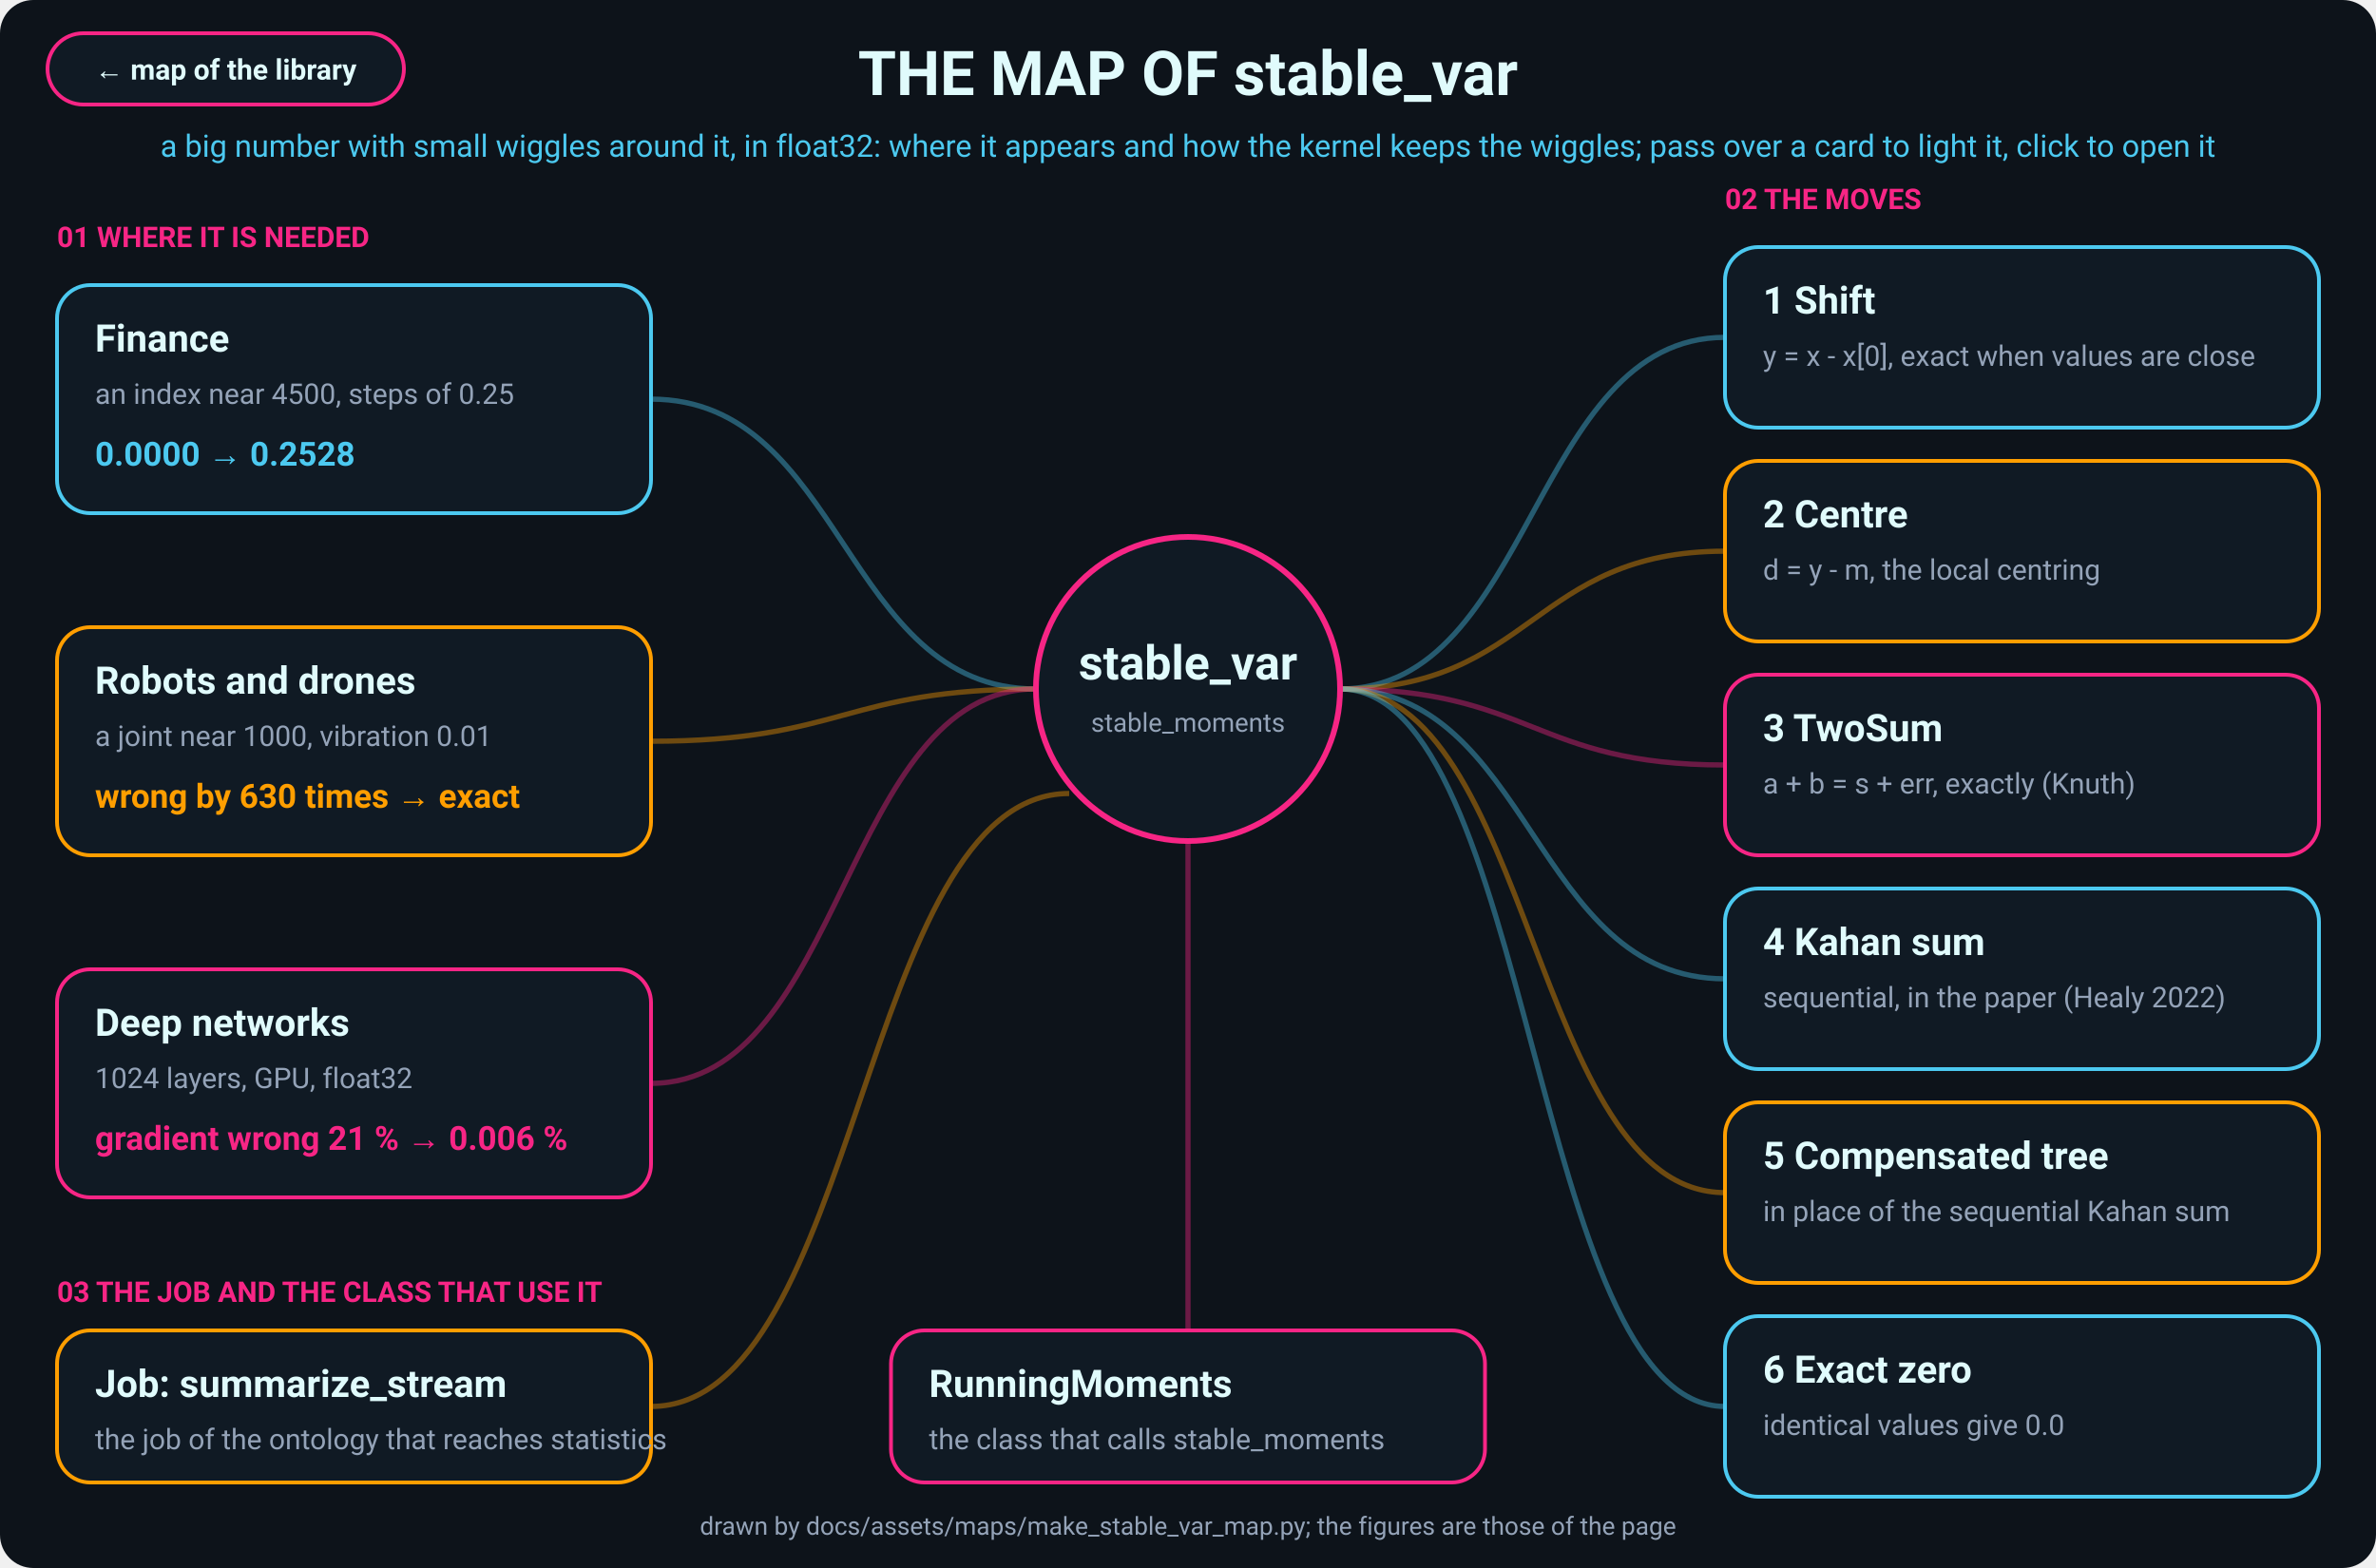
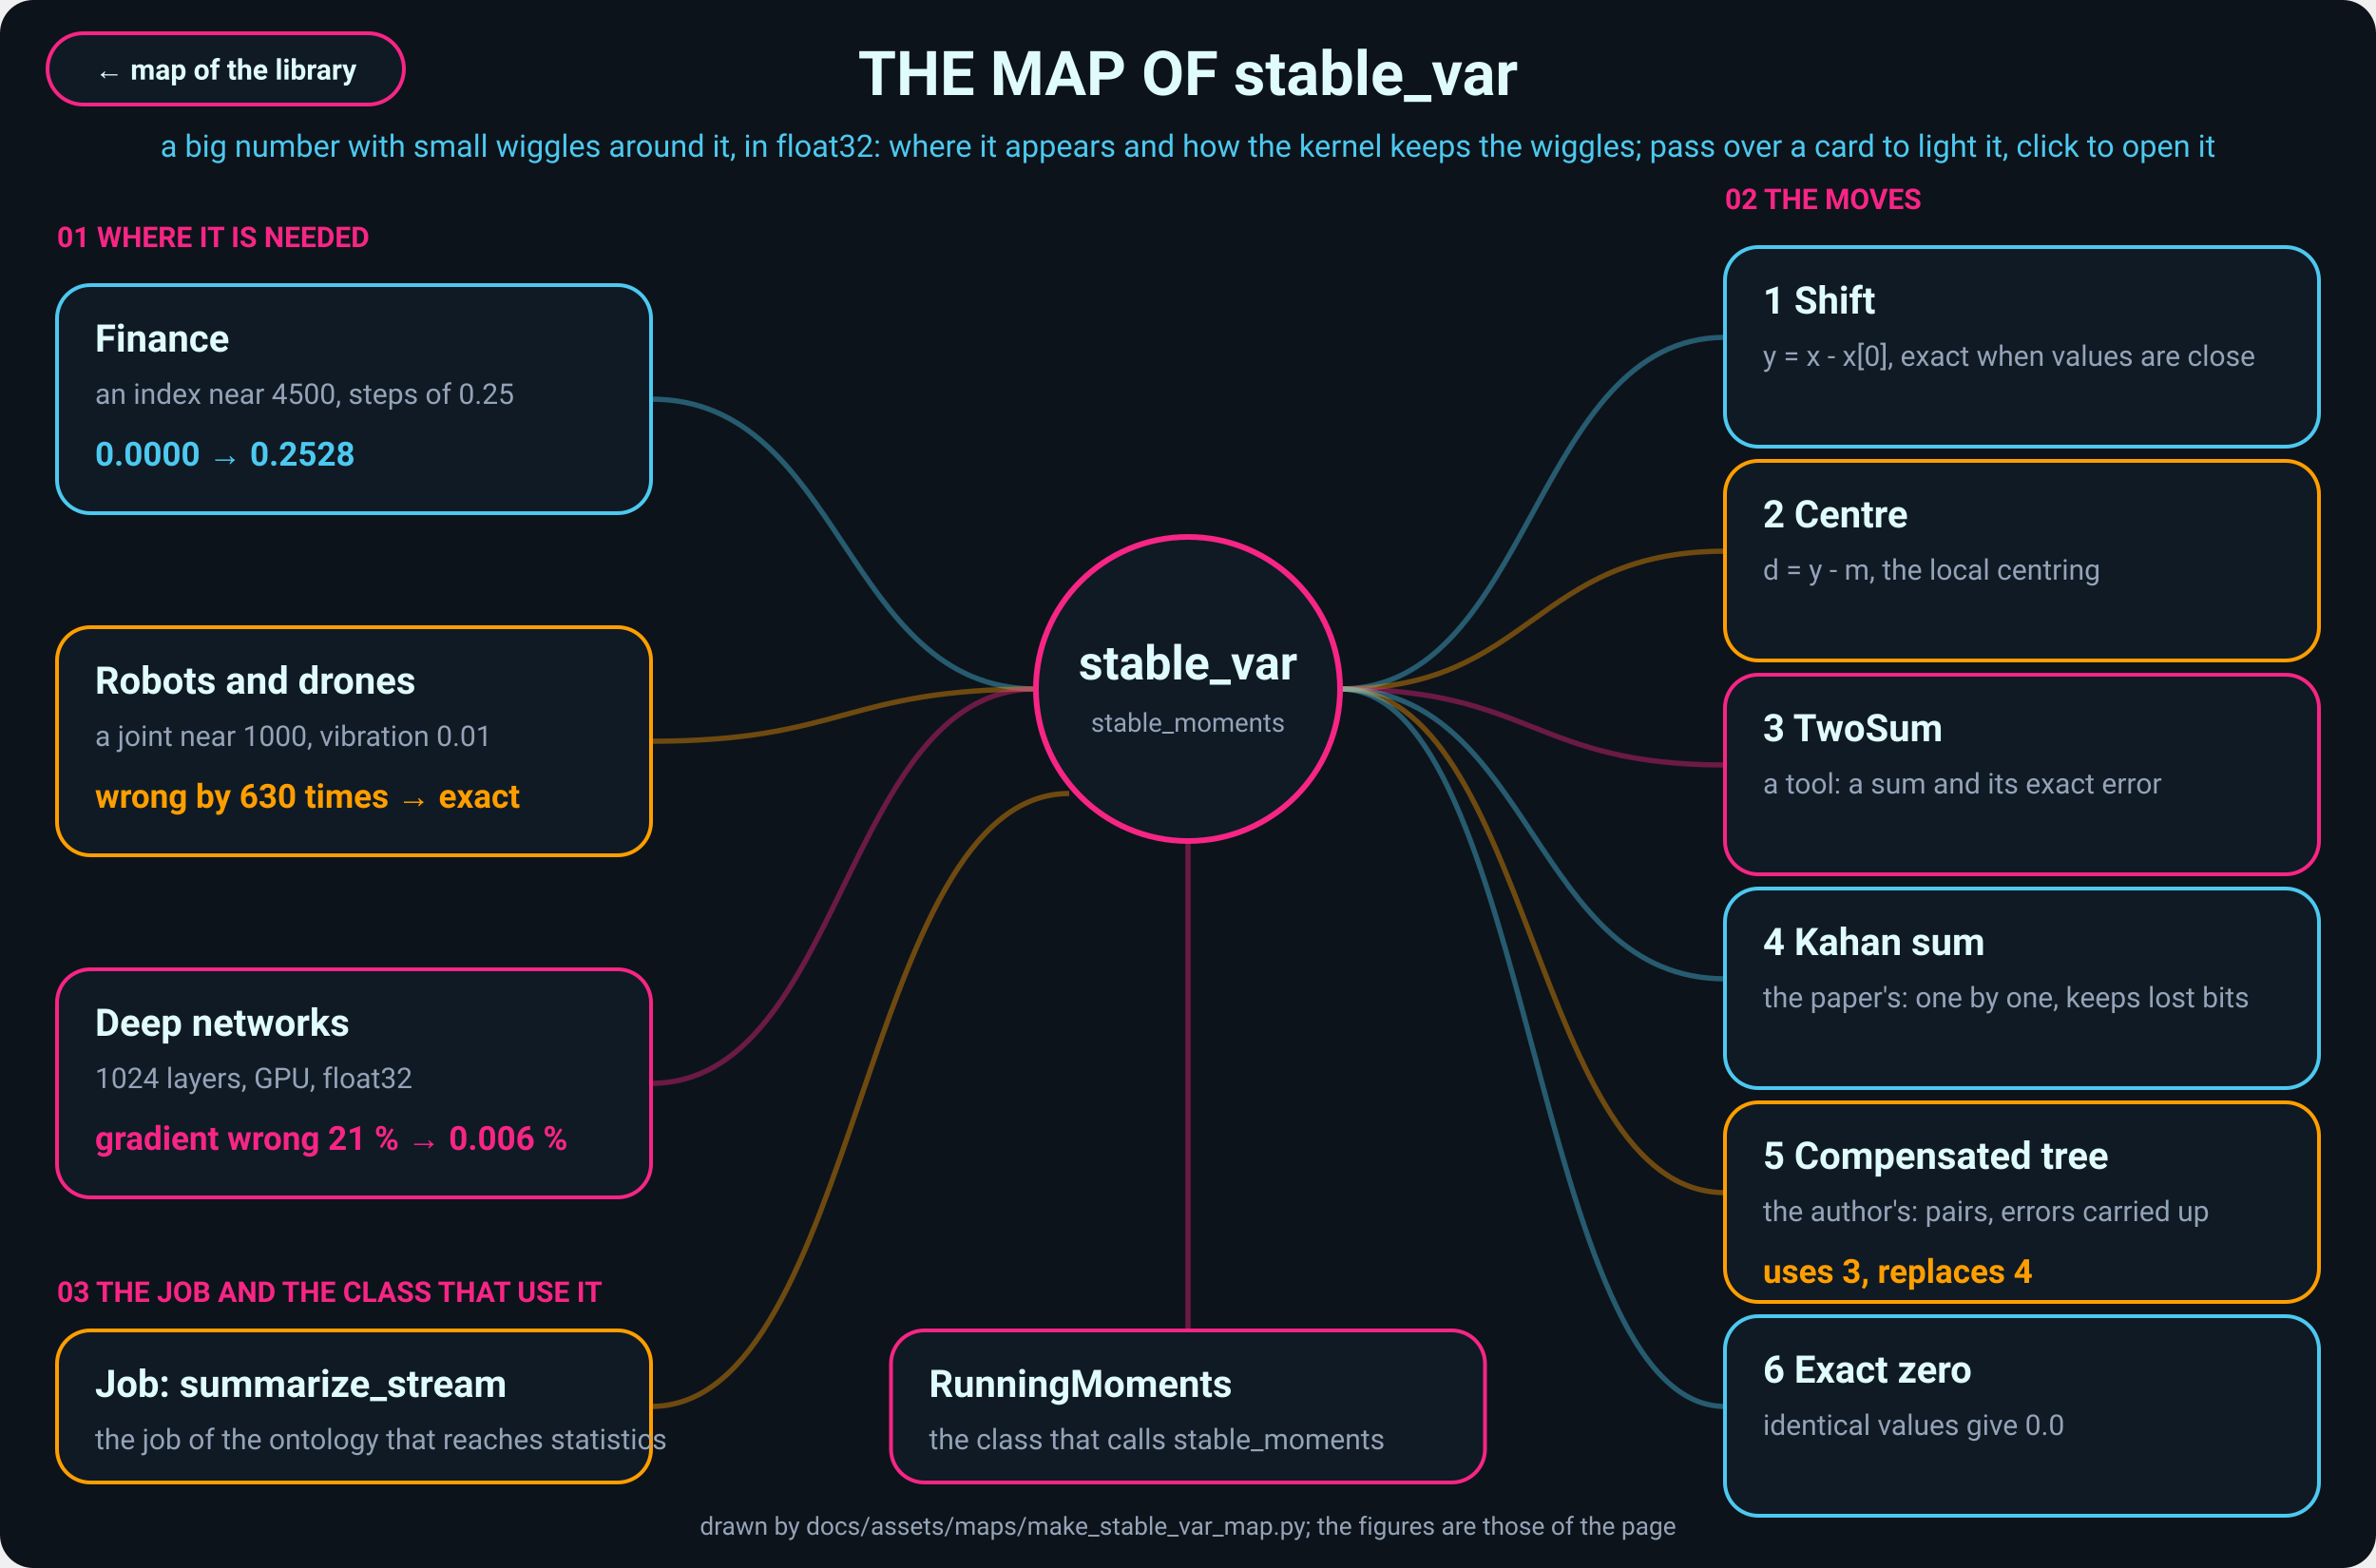
<svg xmlns="http://www.w3.org/2000/svg" viewBox="0 0 1000 660" width="100%" role="img" aria-label="The map of stable_var: the fields where it is needed and the moves of the kernel">
  <style>text{font-family:system-ui,-apple-system,'Segoe UI',Roboto,Arial,sans-serif}.e{opacity:.4;transition:opacity .15s}.net:hover .e{opacity:.08}.net .g:hover .e{opacity:1;stroke-width:3}a:hover .card{fill:#17303f;stroke-width:2.6}a:hover text.dn{fill:#fff}</style>
  <rect width="1000" height="660" fill="#0d131a" rx="14" />
  <text x="500" y="40" fill="#e0fbfc" font-size="26" font-weight="700" text-anchor="middle">THE MAP OF stable_var</text>
  <text x="500" y="66" fill="#4cc9f0" font-size="13" text-anchor="middle">a big number with small wiggles around it, in float32: where it appears and how the kernel keeps the wiggles; pass over a card to light it, click to open it</text>
  <text x="24" y="104" fill="#f72585" font-size="12" font-weight="700">01  WHERE IT IS NEEDED</text>
  <text x="726" y="88" fill="#f72585" font-size="12" font-weight="700">02  THE MOVES</text>
  <text x="24" y="548" fill="#f72585" font-size="12" font-weight="700">03  THE JOB AND THE CLASS THAT USE IT</text>
  <g class="net">
    <g class="g">
      <path class="e" d="M274,168 C355.0,168 355.0,290.0 436.0,290.0" fill="none" stroke="#4cc9f0" stroke-width="2.2" />
      <a href="../../finance/" target="_top">
        <rect class="card" x="24" y="120" width="250" height="96" rx="14" fill="#101a24" stroke="#4cc9f0" stroke-width="1.6" />
        <text class="dn" x="40" y="148" fill="#e0fbfc" font-size="16" font-weight="700">Finance</text>
        <text x="40" y="170" fill="#94a3b8" font-size="12">an index near 4500, steps of 0.25</text>
        <text x="40" y="196" fill="#4cc9f0" font-size="14" font-weight="700">0.0000 → 0.2528</text>
      </a>
    </g>
    <g class="g">
      <path class="e" d="M274,312 C355.0,312 355.0,290.0 436.0,290.0" fill="none" stroke="#ff9e00" stroke-width="2.2" />
      <a href="../../dynamics/" target="_top">
        <rect class="card" x="24" y="264" width="250" height="96" rx="14" fill="#101a24" stroke="#ff9e00" stroke-width="1.6" />
        <text class="dn" x="40" y="292" fill="#e0fbfc" font-size="16" font-weight="700">Robots and drones</text>
        <text x="40" y="314" fill="#94a3b8" font-size="12">a joint near 1000, vibration 0.01</text>
        <text x="40" y="340" fill="#ff9e00" font-size="14" font-weight="700">wrong by 630 times → exact</text>
      </a>
    </g>
    <g class="g">
      <path class="e" d="M274,456 C355.0,456 355.0,290.0 436.0,290.0" fill="none" stroke="#f72585" stroke-width="2.2" />
      <a href="../../neural/overview/" target="_top">
        <rect class="card" x="24" y="408" width="250" height="96" rx="14" fill="#101a24" stroke="#f72585" stroke-width="1.6" />
        <text class="dn" x="40" y="436" fill="#e0fbfc" font-size="16" font-weight="700">Deep networks</text>
        <text x="40" y="458" fill="#94a3b8" font-size="12">1024 layers, GPU, float32</text>
        <text x="40" y="484" fill="#f72585" font-size="14" font-weight="700">gradient wrong 21 % → 0.006 %</text>
      </a>
    </g>
    <g class="g">
      <path class="e" d="M564.0,290.0 C645.0,290.0 645.0,142 726,142" fill="none" stroke="#4cc9f0" stroke-width="2.2" />
      <a href="../../stats/stable_variance/#gamestory" target="_top">
-         <rect class="card" x="726" y="104" width="250" height="76" rx="14" fill="#101a24" stroke="#4cc9f0" stroke-width="1.6" />
+         <rect class="card" x="726" y="104" width="250" height="84" rx="14" fill="#101a24" stroke="#4cc9f0" stroke-width="1.6" />
        <text class="dn" x="742" y="132" fill="#e0fbfc" font-size="16" font-weight="700">1  Shift</text>
        <text x="742" y="154" fill="#94a3b8" font-size="12">y = x - x[0], exact when values are close</text>
      </a>
    </g>
    <g class="g">
      <path class="e" d="M564.0,290.0 C645.0,290.0 645.0,232 726,232" fill="none" stroke="#ff9e00" stroke-width="2.2" />
      <a href="../../stats/stable_variance/#what-is-different-from-the-paper" target="_top">
-         <rect class="card" x="726" y="194" width="250" height="76" rx="14" fill="#101a24" stroke="#ff9e00" stroke-width="1.6" />
+         <rect class="card" x="726" y="194" width="250" height="84" rx="14" fill="#101a24" stroke="#ff9e00" stroke-width="1.6" />
        <text class="dn" x="742" y="222" fill="#e0fbfc" font-size="16" font-weight="700">2  Centre</text>
        <text x="742" y="244" fill="#94a3b8" font-size="12">d = y - m, the local centring</text>
      </a>
    </g>
    <g class="g">
      <path class="e" d="M564.0,290.0 C645.0,290.0 645.0,322 726,322" fill="none" stroke="#f72585" stroke-width="2.2" />
      <a href="../../stats/stable_variance/#what-is-different-from-the-paper" target="_top">
-         <rect class="card" x="726" y="284" width="250" height="76" rx="14" fill="#101a24" stroke="#f72585" stroke-width="1.6" />
+         <rect class="card" x="726" y="284" width="250" height="84" rx="14" fill="#101a24" stroke="#f72585" stroke-width="1.6" />
        <text class="dn" x="742" y="312" fill="#e0fbfc" font-size="16" font-weight="700">3  TwoSum</text>
-         <text x="742" y="334" fill="#94a3b8" font-size="12">a + b = s + err, exactly (Knuth)</text>
+         <text x="742" y="334" fill="#94a3b8" font-size="12">a tool: a sum and its exact error</text>
      </a>
    </g>
    <g class="g">
      <path class="e" d="M564.0,290.0 C645.0,290.0 645.0,412 726,412" fill="none" stroke="#4cc9f0" stroke-width="2.2" />
      <a href="../../stats/stable_variance/#what-is-different-from-the-paper" target="_top">
-         <rect class="card" x="726" y="374" width="250" height="76" rx="14" fill="#101a24" stroke="#4cc9f0" stroke-width="1.6" />
+         <rect class="card" x="726" y="374" width="250" height="84" rx="14" fill="#101a24" stroke="#4cc9f0" stroke-width="1.6" />
        <text class="dn" x="742" y="402" fill="#e0fbfc" font-size="16" font-weight="700">4  Kahan sum</text>
-         <text x="742" y="424" fill="#94a3b8" font-size="12">sequential, in the paper (Healy 2022)</text>
+         <text x="742" y="424" fill="#94a3b8" font-size="12">the paper's: one by one, keeps lost bits</text>
      </a>
    </g>
    <g class="g">
      <path class="e" d="M564.0,290.0 C645.0,290.0 645.0,502 726,502" fill="none" stroke="#ff9e00" stroke-width="2.2" />
      <a href="../../stats/stable_variance/#3-what-the-function-does" target="_top">
-         <rect class="card" x="726" y="464" width="250" height="76" rx="14" fill="#101a24" stroke="#ff9e00" stroke-width="1.6" />
+         <rect class="card" x="726" y="464" width="250" height="84" rx="14" fill="#101a24" stroke="#ff9e00" stroke-width="1.6" />
        <text class="dn" x="742" y="492" fill="#e0fbfc" font-size="16" font-weight="700">5  Compensated tree</text>
-         <text x="742" y="514" fill="#94a3b8" font-size="12">in place of the sequential Kahan sum</text>
+         <text x="742" y="514" fill="#94a3b8" font-size="12">the author's: pairs, errors carried up</text>
+         <text x="742" y="540" fill="#ff9e00" font-size="14" font-weight="700">uses 3, replaces 4</text>
      </a>
    </g>
    <g class="g">
      <path class="e" d="M564.0,290.0 C645.0,290.0 645.0,592 726,592" fill="none" stroke="#4cc9f0" stroke-width="2.2" />
      <a href="../../stats/stable_variance/#gamestory" target="_top">
-         <rect class="card" x="726" y="554" width="250" height="76" rx="14" fill="#101a24" stroke="#4cc9f0" stroke-width="1.6" />
+         <rect class="card" x="726" y="554" width="250" height="84" rx="14" fill="#101a24" stroke="#4cc9f0" stroke-width="1.6" />
        <text class="dn" x="742" y="582" fill="#e0fbfc" font-size="16" font-weight="700">6  Exact zero</text>
        <text x="742" y="604" fill="#94a3b8" font-size="12">identical values give 0.0</text>
      </a>
    </g>
    <g class="g">
      <path class="e" d="M274,592 C362.0,592 362.0,334.0 450.0,334.0" fill="none" stroke="#ff9e00" stroke-width="2.2" />
      <a href="../../stats/" target="_top">
        <rect class="card" x="24" y="560" width="250" height="64" rx="14" fill="#101a24" stroke="#ff9e00" stroke-width="1.6" />
        <text class="dn" x="40" y="588" fill="#e0fbfc" font-size="16" font-weight="700">Job: summarize_stream</text>
        <text x="40" y="610" fill="#94a3b8" font-size="12">the job of the ontology that reaches statistics</text>
      </a>
    </g>
    <g class="g">
      <path class="e" d="M500.0,354.0 L500.0,560" fill="none" stroke="#f72585" stroke-width="2.2" />
      <a href="../../stats/moments/" target="_top">
        <rect class="card" x="375" y="560" width="250" height="64" rx="14" fill="#101a24" stroke="#f72585" stroke-width="1.6" />
        <text class="dn" x="391" y="588" fill="#e0fbfc" font-size="16" font-weight="700">RunningMoments</text>
        <text x="391" y="610" fill="#94a3b8" font-size="12">the class that calls stable_moments</text>
      </a>
    </g>
  </g>
  <a class="back" href="../../#the-library-folder-by-folder" target="_top">
    <rect class="card" x="20" y="14" width="150" height="30" rx="15" fill="#101a24" stroke="#f72585" stroke-width="1.6" />
    <text class="dn" x="95" y="33.5" fill="#e0fbfc" font-size="12" font-weight="700" text-anchor="middle">← map of the library</text>
  </a>
  <circle cx="500.0" cy="290.0" r="64" fill="#101a24" stroke="#f72585" stroke-width="2.4" />
  <text x="500.0" y="286.0" fill="#e0fbfc" font-size="20" font-weight="700" text-anchor="middle">stable_var</text>
  <text x="500.0" y="308.0" fill="#94a3b8" font-size="11" text-anchor="middle">stable_moments</text>
  <text x="500" y="646" fill="#94a3b8" font-size="10.5" text-anchor="middle">drawn by docs/assets/maps/make_stable_var_map.py; the figures are those of the page</text>
</svg>
